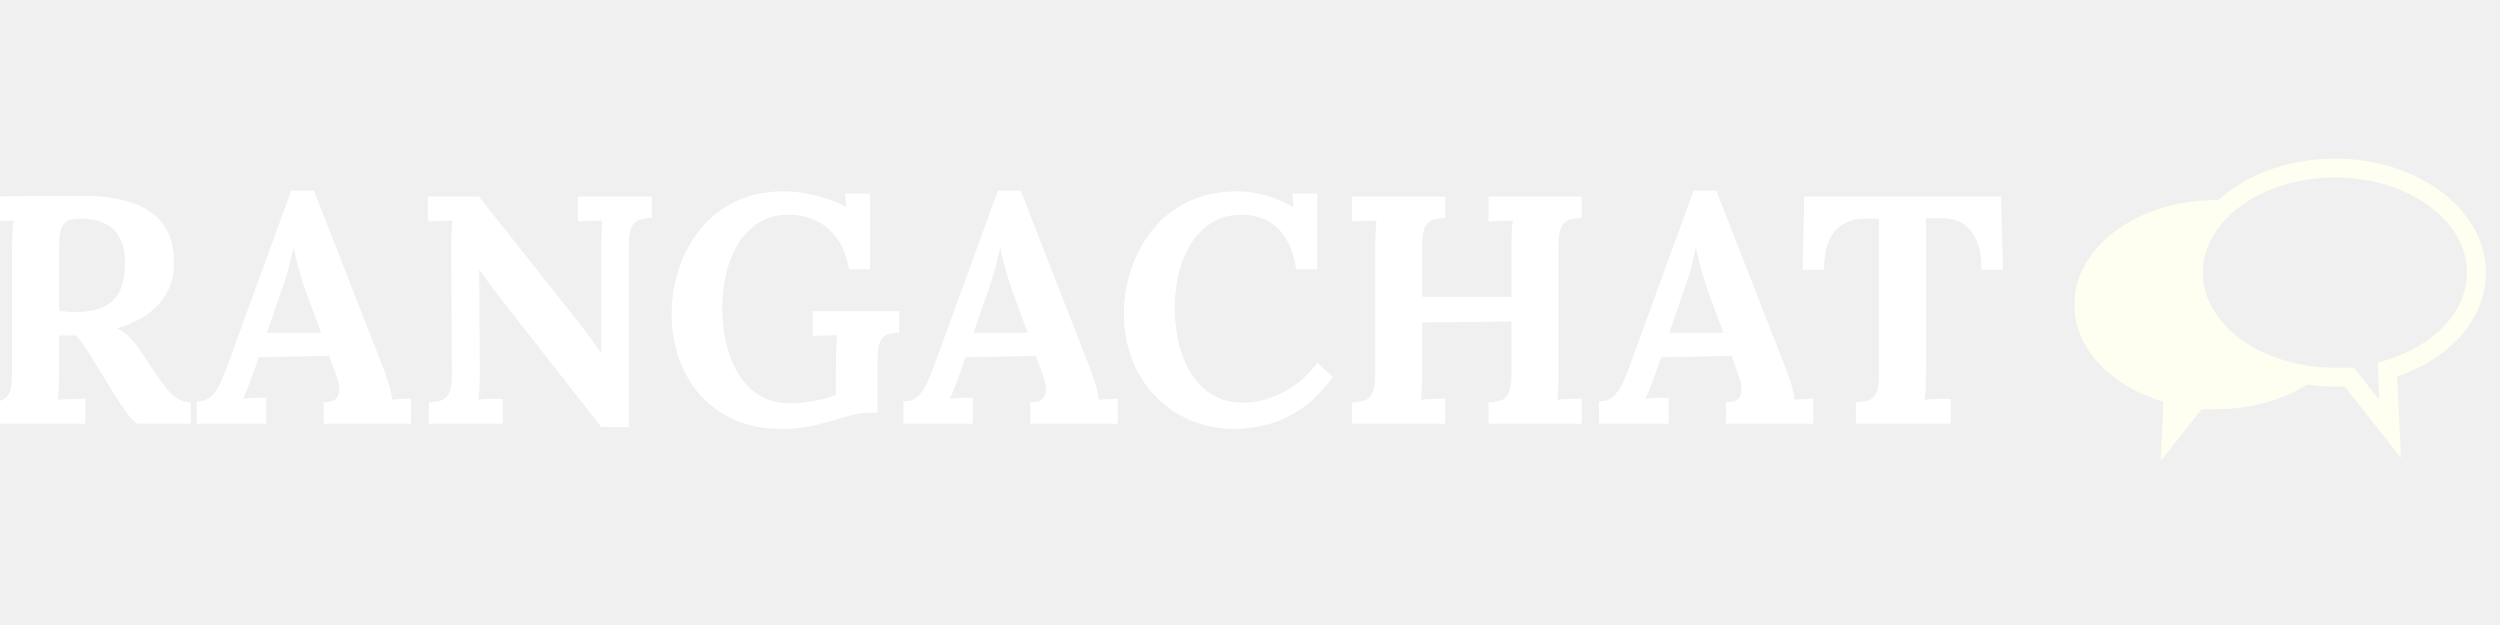
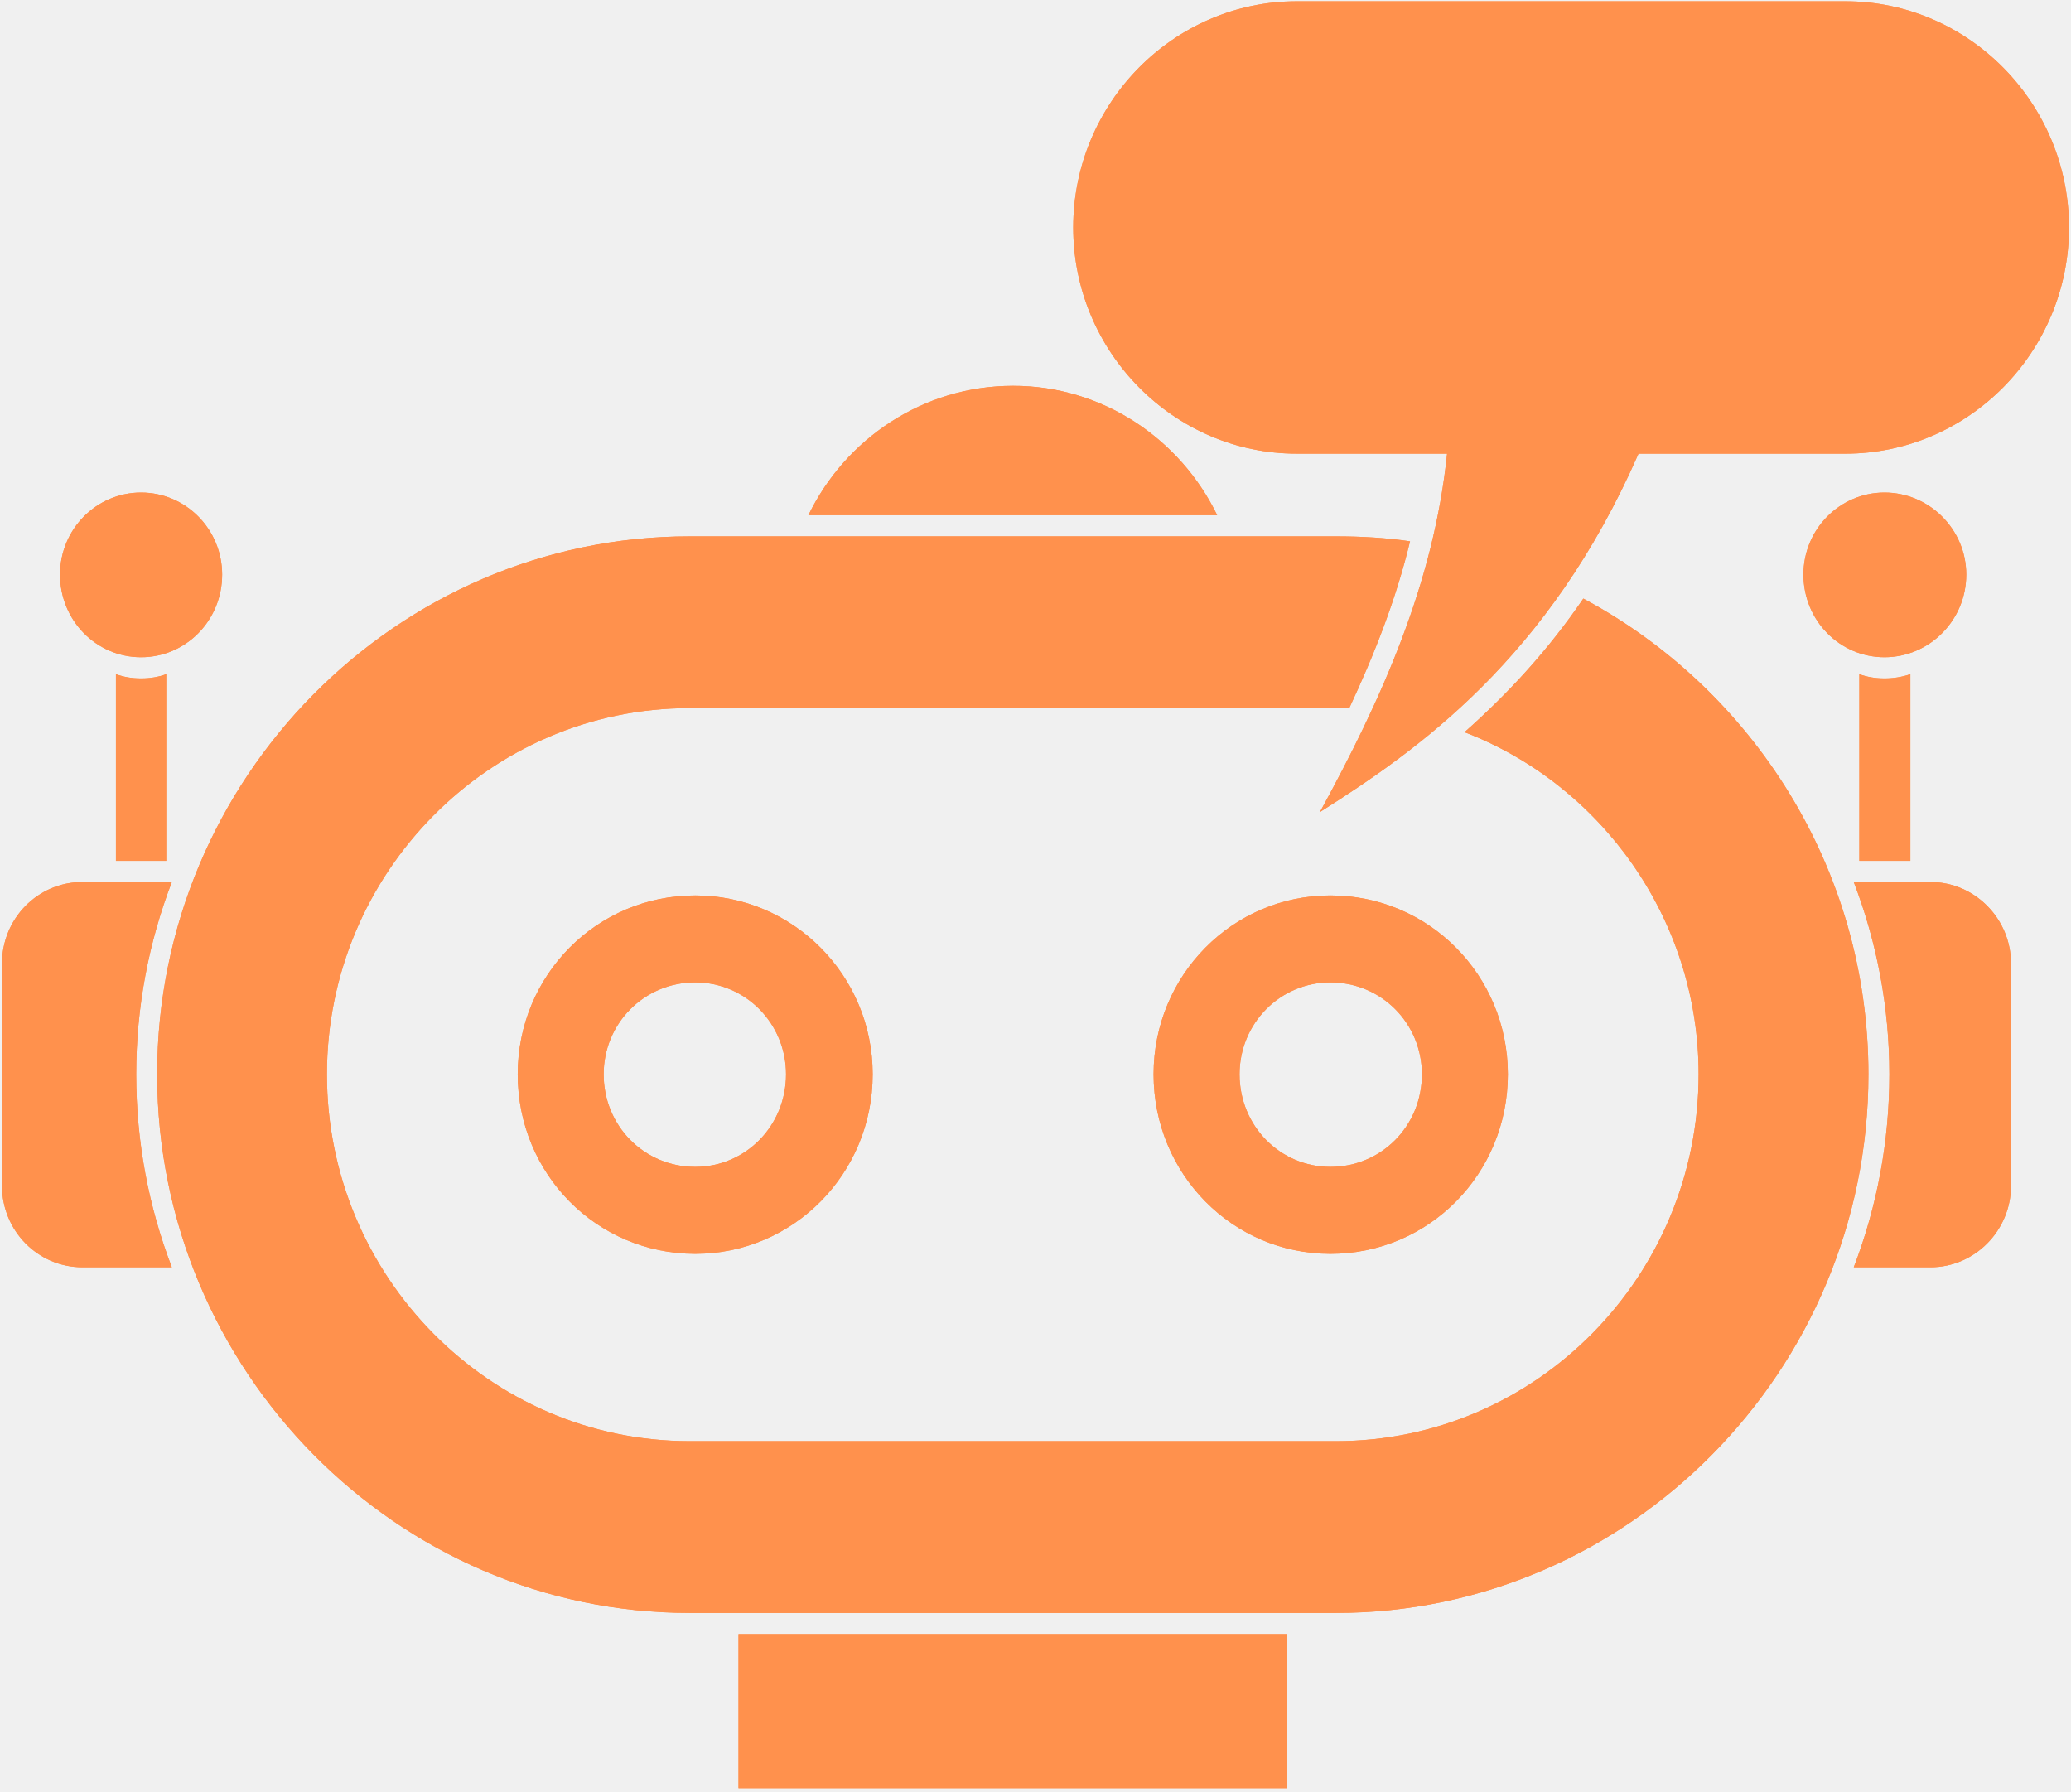
- <svg xmlns="http://www.w3.org/2000/svg" version="1.1" width="120" height="30" viewBox="0 0 120 30">
-   <g transform="matrix(1,0,0,1,-0.6060606,-0.1287117)">
-     <svg viewBox="0 0 396 48" data-background-color="#FFFFFF" preserveAspectRatio="xMidYMid meet" height="30" width="120">
-       <g id="tight-bounds" transform="matrix(1,0,0,1,0.24,0.05105917)">
-         <svg viewBox="0 0 395.52 47.898" height="47.898" width="395.52">
-           <g>
-             <svg viewBox="0 0 490.339 59.381" height="47.898" width="395.52">
-               <g>
-                 <svg viewBox="0 0 490.339 59.381" height="59.381" width="490.339">
-                   <g id="textblocktransform">
-                     <svg viewBox="0 0 490.339 59.381" height="59.381" width="490.339" id="textblock">
-                       <g>
-                         <svg viewBox="0 0 490.339 59.381" height="59.381" width="490.339">
-                           <g>
-                             <svg>
-                               <g />
-                               <g />
-                             </svg>
-                           </g>
-                           <g>
-                             <svg>
-                               <g>
-                                 <svg />
-                               </g>
-                               <g />
-                             </svg>
-                           </g>
-                           <g id="text-0">
-                             <svg viewBox="0 0 490.339 59.381" height="59.381" width="490.339">
-                               <g transform="matrix(1,0,0,1,0,6.293163)">
-                                 <svg width="395.52" viewBox="2.5 -35.9 310.18 36.7" height="46.794" data-palette-color="#FFFFFF">
-                                   <path d="M17.35 0L2.5 0 2.5-3.3Q3.65-3.35 4.42-3.6 5.2-3.85 5.63-4.75 6.05-5.65 6.05-7.65L6.05-7.65 6.05-26.8Q6.05-28.15 6.13-29.4 6.2-30.65 6.25-31.3L6.25-31.3Q5.45-31.25 4.25-31.23 3.05-31.2 2.5-31.15L2.5-31.15 2.5-35Q6.05-35.05 9.6-35.05 13.15-35.05 16.7-35.1L16.7-35.1Q21.1-35.15 24.35-34.1 27.6-33.05 29.35-30.7 31.1-28.35 31-24.35L31-24.35Q30.95-22.25 29.98-20.35 29-18.45 27.08-17 25.15-15.55 22.2-14.7L22.2-14.7Q23.15-14.3 24.08-13.4 25-12.5 25.65-11.5L25.65-11.5 28-8Q29.1-6.3 29.95-5.3 30.8-4.3 31.65-3.83 32.5-3.35 33.6-3.3L33.6-3.3 33.6 0 25.35 0Q24.45-0.65 23.58-1.88 22.7-3.1 21.7-4.7L21.7-4.7 18-10.7Q17.35-11.7 16.88-12.4 16.4-13.1 15.9-13.6L15.9-13.6Q15.1-13.6 14.55-13.6 14-13.6 13.3-13.6L13.3-13.6 13.3-8.25Q13.3-6.85 13.25-5.6 13.2-4.35 13.1-3.7L13.1-3.7Q13.65-3.75 14.5-3.78 15.35-3.8 16.18-3.83 17-3.85 17.35-3.85L17.35-3.85 17.35 0ZM15.7-17.2L15.7-17.2Q18.5-17.2 20.2-18.03 21.9-18.85 22.68-20.53 23.45-22.2 23.45-24.75L23.45-24.75Q23.45-27.15 22.7-28.53 21.95-29.9 20.83-30.58 19.7-31.25 18.55-31.43 17.4-31.6 16.65-31.6L16.65-31.6Q15.6-31.6 14.85-31.35 14.1-31.1 13.7-30.25 13.3-29.4 13.3-27.65L13.3-27.65 13.3-17.4Q13.85-17.35 14.45-17.28 15.05-17.2 15.7-17.2ZM45.2 0L34.5 0 34.5-3.45Q35.9-3.45 36.75-4.25 37.6-5.05 38.17-6.35 38.75-7.65 39.3-9.15L39.3-9.15 49.05-35.9 52.55-35.9 63.2-8.65Q63.5-7.9 64-6.38 64.5-4.85 64.6-3.7L64.6-3.7Q65.45-3.8 66.22-3.83 67-3.85 67.5-3.85L67.5-3.85 67.5 0 54.05 0 54.05-3.3Q55.45-3.3 55.97-3.88 56.5-4.45 56.45-5.45 56.4-6.45 55.9-7.7L55.9-7.7 54.9-10.45 44.05-10.25 43.25-7.9Q43-7.25 42.52-5.98 42.05-4.7 41.65-3.85L41.65-3.85Q42.45-3.95 43.57-3.98 44.7-4 45.2-4L45.2-4 45.2 0ZM47.55-20.5L45.3-14 53.65-14 51.35-20.25Q50.7-22.05 50.2-23.88 49.7-25.7 49.45-27.1L49.45-27.1 49.4-27.1Q49.2-26.25 48.8-24.55 48.4-22.85 47.55-20.5L47.55-20.5ZM101.05 0.5L96.8 0.5 80.8-19.95Q80.15-20.8 79.45-21.75 78.75-22.7 78.05-23.7L78.05-23.7 78-23.7 78.1-8.2Q78.1-6.85 78.05-5.6 78-4.35 77.9-3.7L77.9-3.7Q78.7-3.8 79.92-3.83 81.15-3.85 81.65-3.85L81.65-3.85 81.65 0 70.25 0 70.25-3.3Q71.4-3.35 72.17-3.6 72.95-3.85 73.37-4.75 73.8-5.65 73.8-7.65L73.8-7.65 73.7-26.8Q73.7-28.15 73.75-29.4 73.8-30.65 73.9-31.3L73.9-31.3Q73.1-31.25 71.87-31.23 70.65-31.2 70.1-31.15L70.1-31.15 70.1-35 77.95-35 93.25-15.7Q94.5-14.1 95.32-12.95 96.15-11.8 96.75-10.95L96.75-10.95 96.8-10.95 96.8-26.8Q96.8-28.15 96.85-29.4 96.9-30.65 96.95-31.3L96.95-31.3Q96.15-31.25 94.95-31.23 93.75-31.2 93.2-31.15L93.2-31.15 93.2-35 104.59-35 104.59-31.7Q103.5-31.65 102.7-31.4 101.9-31.15 101.47-30.28 101.05-29.4 101.05-27.35L101.05-27.35 101.05 0.5ZM124.64 0.8L124.64 0.8Q119.24 0.8 115.44-1.58 111.64-3.95 109.64-8 107.64-12.05 107.64-17L107.64-17Q107.64-20.4 108.72-23.75 109.79-27.1 111.94-29.83 114.09-32.55 117.37-34.18 120.64-35.8 124.99-35.8L124.99-35.8Q126.34-35.8 128.04-35.52 129.74-35.25 131.47-34.7 133.19-34.15 134.54-33.35L134.54-33.35 134.34-35.45 138.19-35.45 138.19-23.8 134.94-23.8Q134.49-26.6 133.19-28.45 131.89-30.3 129.94-31.25 127.99-32.2 125.64-32.2L125.64-32.2Q123.04-32.2 121.12-31 119.19-29.8 117.94-27.8 116.69-25.8 116.07-23.25 115.44-20.7 115.44-18L115.44-18Q115.44-13.7 116.64-10.35 117.84-7 120.17-5.08 122.49-3.15 125.89-3.15L125.89-3.15Q126.84-3.15 128.14-3.3 129.44-3.45 130.74-3.75 132.04-4.05 132.94-4.5L132.94-4.5 132.94-9.15Q132.94-10.5 133.02-11.75 133.09-13 133.14-13.65L133.14-13.65Q132.34-13.6 131.14-13.58 129.94-13.55 129.39-13.5L129.39-13.5 129.39-17.35 142.69-17.35 142.69-14.05Q141.84-14 141.22-13.85 140.59-13.7 140.17-13.28 139.74-12.85 139.54-12 139.34-11.15 139.34-9.7L139.34-9.7 139.34-1.7 138.14-1.7Q136.69-1.7 135.24-1.3 133.79-0.9 132.14-0.4L132.14-0.4Q130.59 0.05 128.74 0.43 126.89 0.8 124.64 0.8ZM154.04 0L143.34 0 143.34-3.45Q144.74-3.45 145.59-4.25 146.44-5.05 147.02-6.35 147.59-7.65 148.14-9.15L148.14-9.15 157.89-35.9 161.39-35.9 172.04-8.65Q172.34-7.9 172.84-6.38 173.34-4.85 173.44-3.7L173.44-3.7Q174.29-3.8 175.07-3.83 175.84-3.85 176.34-3.85L176.34-3.85 176.34 0 162.89 0 162.89-3.3Q164.29-3.3 164.82-3.88 165.34-4.45 165.29-5.45 165.24-6.45 164.74-7.7L164.74-7.7 163.74-10.45 152.89-10.25 152.09-7.9Q151.84-7.25 151.37-5.98 150.89-4.7 150.49-3.85L150.49-3.85Q151.29-3.95 152.42-3.98 153.54-4 154.04-4L154.04-4 154.04 0ZM156.39-20.5L154.14-14 162.49-14 160.19-20.25Q159.54-22.05 159.04-23.88 158.54-25.7 158.29-27.1L158.29-27.1 158.24-27.1Q158.04-26.25 157.64-24.55 157.24-22.85 156.39-20.5L156.39-20.5ZM207.09-23.8L203.84-23.8Q203.19-27.95 201.06-30.05 198.94-32.15 195.44-32.2L195.44-32.2Q192.84-32.2 190.89-31 188.94-29.8 187.66-27.8 186.39-25.8 185.76-23.25 185.14-20.7 185.14-18L185.14-18Q185.14-13.7 186.36-10.38 187.59-7.05 189.94-5.15 192.29-3.25 195.64-3.25L195.64-3.25Q198.79-3.25 201.89-4.88 204.99-6.5 207.09-9.4L207.09-9.4 209.49-7.2Q207.04-3.85 204.34-2.13 201.64-0.4 199.06 0.2 196.49 0.8 194.44 0.8L194.44 0.8Q190.59 0.8 187.44-0.58 184.29-1.95 182.01-4.38 179.74-6.8 178.51-10.03 177.29-13.25 177.29-17L177.29-17Q177.29-20.4 178.39-23.75 179.49-27.1 181.66-29.83 183.84-32.55 187.14-34.18 190.44-35.8 194.79-35.8L194.79-35.8Q196.74-35.8 199.06-35.18 201.39-34.55 203.44-33.35L203.44-33.35 203.24-35.45 207.09-35.45 207.09-23.8ZM226.79 0L212.44 0 212.44-3.3Q213.59-3.35 214.36-3.6 215.14-3.85 215.56-4.75 215.99-5.65 215.99-7.65L215.99-7.65 215.99-26.8Q215.99-28.15 216.06-29.4 216.14-30.65 216.19-31.3L216.19-31.3Q215.39-31.25 214.19-31.23 212.99-31.2 212.44-31.15L212.44-31.15 212.44-35 226.79-35 226.79-31.7Q225.69-31.65 224.89-31.4 224.09-31.15 223.66-30.28 223.24-29.4 223.24-27.35L223.24-27.35 223.24-19.55 236.99-19.55 236.99-26.8Q236.99-28.15 237.04-29.4 237.09-30.65 237.19-31.3L237.19-31.3Q236.39-31.25 235.19-31.23 233.99-31.2 233.44-31.15L233.44-31.15 233.44-35 247.79-35 247.79-31.7Q246.69-31.65 245.89-31.4 245.09-31.15 244.66-30.28 244.24-29.4 244.24-27.35L244.24-27.35 244.24-8.2Q244.24-6.85 244.19-5.6 244.14-4.35 244.04-3.7L244.04-3.7Q244.84-3.8 246.06-3.83 247.29-3.85 247.79-3.85L247.79-3.85 247.79 0 233.44 0 233.44-3.3Q234.59-3.35 235.36-3.6 236.14-3.85 236.56-4.75 236.99-5.65 236.99-7.65L236.99-7.65 236.99-15.75 223.24-15.6 223.24-8.2Q223.24-6.85 223.19-5.6 223.14-4.35 223.04-3.7L223.04-3.7Q223.84-3.8 225.06-3.83 226.29-3.85 226.79-3.85L226.79-3.85 226.79 0ZM261.18 0L250.48 0 250.48-3.45Q251.88-3.45 252.73-4.25 253.58-5.05 254.16-6.35 254.73-7.65 255.28-9.15L255.28-9.15 265.03-35.9 268.53-35.9 279.18-8.65Q279.48-7.9 279.98-6.38 280.48-4.85 280.58-3.7L280.58-3.7Q281.43-3.8 282.21-3.83 282.98-3.85 283.48-3.85L283.48-3.85 283.48 0 270.03 0 270.03-3.3Q271.43-3.3 271.96-3.88 272.48-4.45 272.43-5.45 272.38-6.45 271.88-7.7L271.88-7.7 270.88-10.45 260.03-10.25 259.23-7.9Q258.98-7.25 258.51-5.98 258.03-4.7 257.63-3.85L257.63-3.85Q258.43-3.95 259.56-3.98 260.68-4 261.18-4L261.18-4 261.18 0ZM263.53-20.5L261.28-14 269.63-14 267.33-20.25Q266.68-22.05 266.18-23.88 265.68-25.7 265.43-27.1L265.43-27.1 265.38-27.1Q265.18-26.25 264.78-24.55 264.38-22.85 263.53-20.5L263.53-20.5ZM312.68-23.7L309.38-23.7Q309.38-26.4 308.63-28.18 307.88-29.95 306.51-30.83 305.13-31.7 303.23-31.65L303.23-31.65 300.83-31.65 300.83-8.2Q300.83-6.85 300.78-5.6 300.73-4.35 300.63-3.7L300.63-3.7Q301.48-3.8 302.81-3.83 304.13-3.85 304.63-3.85L304.63-3.85 304.63 0 290.03 0 290.03-3.3Q291.18-3.35 291.96-3.6 292.73-3.85 293.16-4.75 293.58-5.65 293.58-7.65L293.58-7.65 293.58-31.6 291.28-31.6Q288.43-31.55 286.78-29.65 285.13-27.75 285.13-23.7L285.13-23.7 281.83-23.7 282.08-35 312.38-35 312.68-23.7Z" opacity="1" transform="matrix(1,0,0,1,0,0)" fill="#FFFFFF" className="wordmark-text-0" data-fill-palette-color="primary" />
-                                 </svg>
-                               </g>
-                               <g>
-                                 <svg version="1.1" x="409.539" y="0" viewBox="7.552 18.479 87.468 64.281" enable-background="new 0 0 100 100" xml:space="preserve" height="59.381" width="80.8" className="icon-s-0" data-fill-palette-color="accent" id="s-0">
-                                   <path d="M31.805 41.953c0-5.497 2.443-10.57 6.546-14.639-0.238-0.004-0.474-0.013-0.712-0.013-16.615 0-30.087 9.948-30.087 22.221 0 9.36 7.837 17.36 18.926 20.634l-0.585 12.604 8.693-11.016c0 0 1.642 0 3.053 0 7.925 0 15.129-2.267 20.502-5.965C43.185 63.725 31.805 53.826 31.805 41.953z" fill="#FFFFF1" data-fill-palette-color="accent" />
-                                   <g fill="#FFFFF1" data-fill-palette-color="accent">
-                                     <path d="M76.966 82.062l-11.95-15.139h-2.081c-17.693 0-32.089-10.865-32.089-24.223 0-13.355 14.396-24.221 32.089-24.221 17.691 0 32.085 10.866 32.085 24.221 0 9.637-7.348 18.172-18.857 22.078L76.966 82.062zM62.935 22.48c-15.487 0-28.089 9.071-28.089 20.221 0 11.15 12.602 20.223 28.089 20.223h4.021l5.437 6.889-0.369-7.949 1.504-0.443C84.153 58.281 91.02 50.934 91.02 42.701 91.02 31.551 78.421 22.48 62.935 22.48z" fill="#FFFFF1" data-fill-palette-color="accent" />
-                                   </g>
-                                 </svg>
-                               </g>
-                             </svg>
-                           </g>
-                         </svg>
-                       </g>
-                     </svg>
-                   </g>
-                 </svg>
-               </g>
-             </svg>
-           </g>
-           <defs />
-         </svg>
-         <rect width="395.52" height="47.898" fill="none" stroke="none" visibility="hidden" />
-       </g>
-     </svg>
+ <svg xmlns="http://www.w3.org/2000/svg" width="400" zoomAndPan="magnify" viewBox="0 0 300 259.5" height="346" preserveAspectRatio="xMidYMid meet" version="1.0">
+   <defs>
+     <clipPath id="9bbf6a75a6">
+       <path d="M 155 0.188 L 299.711 0.188 L 299.711 118 L 155 118 Z M 155 0.188 " clip-rule="nonzero" />
+     </clipPath>
+     <clipPath id="5e1ee12d7f">
+       <path d="M 0.289 127 L 25 127 L 25 184 L 0.289 184 Z M 0.289 127 " clip-rule="nonzero" />
+     </clipPath>
+     <clipPath id="64f4ef3152">
+       <path d="M 106.75 236.066 L 186.594 236.066 L 186.594 259 L 106.75 259 Z M 106.75 236.066 " clip-rule="nonzero" />
+     </clipPath>
+     <clipPath id="662c706d14">
+       <path d="M 155 0.188 L 299.711 0.188 L 299.711 118 L 155 118 Z M 155 0.188 " clip-rule="nonzero" />
+     </clipPath>
+     <clipPath id="de050f9806">
+       <path d="M 0.289 127 L 25 127 L 25 184 L 0.289 184 Z M 0.289 127 " clip-rule="nonzero" />
+     </clipPath>
+     <clipPath id="407ca5beb1">
+       <path d="M 106.75 236.066 L 186.594 236.066 L 186.594 259 L 106.75 259 Z M 106.75 236.066 " clip-rule="nonzero" />
+     </clipPath>
+   </defs>
+   <path fill="#ff914d" d="M 146.762 55.883 C 133.703 55.883 122.469 63.562 117.102 74.617 L 176.316 74.617 C 170.953 63.562 159.719 55.883 146.762 55.883 " fill-opacity="1" fill-rule="nonzero" />
+   <path fill="#ff914d" d="M 269.34 97.652 L 269.34 124.684 L 276.73 124.684 L 276.73 97.652 C 275.516 98.062 274.301 98.266 272.984 98.266 C 271.668 98.266 270.453 98.062 269.34 97.652 " fill-opacity="1" fill-rule="nonzero" />
+   <path fill="#ff914d" d="M 192.715 142.293 C 200.105 142.293 205.977 148.23 205.977 155.602 C 205.977 163.078 200.105 169.016 192.715 169.016 C 185.43 169.016 179.559 163.078 179.559 155.602 C 179.559 148.23 185.43 142.293 192.715 142.293 Z M 167.105 155.602 C 167.105 170.039 178.543 181.609 192.715 181.609 C 206.988 181.609 218.426 170.039 218.426 155.602 C 218.426 141.27 206.988 129.699 192.715 129.699 C 178.543 129.699 167.105 141.27 167.105 155.602 " fill-opacity="1" fill-rule="nonzero" />
+   <g clip-path="url(#9bbf6a75a6)">
+     <path fill="#ff914d" d="M 187.855 65.711 L 209.621 65.711 C 207.695 84.547 200.105 101.34 191.199 117.621 C 205.266 108.711 224.297 95.504 237.355 65.711 L 267.312 65.711 C 285.133 65.711 299.707 50.969 299.707 32.949 C 299.707 14.93 285.133 0.184 267.312 0.184 L 187.855 0.184 C 170.043 0.184 155.465 14.93 155.465 32.949 C 155.465 50.969 170.043 65.711 187.855 65.711 " fill-opacity="1" fill-rule="nonzero" />
  </g>
+   <path fill="#ff914d" d="M 284.828 83.219 C 284.828 76.668 279.461 71.34 272.984 71.34 C 266.508 71.34 261.242 76.668 261.242 83.219 C 261.242 89.875 266.508 95.195 272.984 95.195 C 279.461 95.195 284.828 89.875 284.828 83.219 " fill-opacity="1" fill-rule="nonzero" />
+   <g clip-path="url(#5e1ee12d7f)">
+     <path fill="#ff914d" d="M 24.891 127.754 L 11.934 127.754 C 5.453 127.754 0.293 133.078 0.293 139.531 L 0.293 171.777 C 0.293 178.23 5.453 183.555 11.934 183.555 L 24.891 183.555 C 21.551 174.852 19.73 165.43 19.73 155.602 C 19.73 145.875 21.551 136.457 24.891 127.754 " fill-opacity="1" fill-rule="nonzero" />
+   </g>
+   <path fill="#ff914d" d="M 20.438 95.195 C 26.914 95.195 32.18 89.875 32.18 83.219 C 32.18 76.668 26.914 71.34 20.438 71.34 C 13.961 71.34 8.695 76.668 8.695 83.219 C 8.695 89.875 13.961 95.195 20.438 95.195 " fill-opacity="1" fill-rule="nonzero" />
+   <path fill="#ff914d" d="M 279.664 127.754 L 268.531 127.754 C 271.871 136.457 273.691 145.875 273.691 155.602 C 273.691 165.43 271.871 174.852 268.531 183.555 L 279.664 183.555 C 286.043 183.555 291.305 178.23 291.305 171.777 L 291.305 139.531 C 291.305 133.078 286.043 127.754 279.664 127.754 " fill-opacity="1" fill-rule="nonzero" />
+   <g clip-path="url(#64f4ef3152)">
+     <path fill="#ff914d" d="M 106.98 259.215 L 186.438 259.215 L 186.438 236.691 L 106.98 236.691 L 106.98 259.215 " fill-opacity="1" fill-rule="nonzero" />
+   </g>
+   <path fill="#ff914d" d="M 229.359 86.699 C 224.398 93.969 218.73 100.215 212.148 106.051 C 231.891 113.625 246.059 133.078 246.059 155.602 C 246.059 184.883 222.477 208.738 193.523 208.738 L 99.895 208.738 C 70.945 208.738 47.359 184.883 47.359 155.602 C 47.359 126.426 70.945 102.566 99.895 102.566 L 193.523 102.566 C 194.234 102.566 194.844 102.566 195.449 102.566 C 199.09 94.789 202.23 86.801 204.254 78.406 C 200.812 77.895 197.172 77.688 193.523 77.688 L 99.895 77.688 C 57.484 77.688 22.766 112.707 22.766 155.602 C 22.766 198.5 57.484 233.621 99.895 233.621 L 193.523 233.621 C 235.938 233.621 270.656 198.5 270.656 155.602 C 270.656 125.809 253.855 99.805 229.359 86.699 " fill-opacity="1" fill-rule="nonzero" />
+   <path fill="#ff914d" d="M 16.793 97.652 L 16.793 124.684 L 24.078 124.684 L 24.078 97.652 C 22.969 98.062 21.75 98.266 20.438 98.266 C 19.121 98.266 17.906 98.062 16.793 97.652 " fill-opacity="1" fill-rule="nonzero" />
+   <path fill="#ff914d" d="M 113.863 155.602 C 113.863 163.078 107.992 169.016 100.707 169.016 C 93.316 169.016 87.445 163.078 87.445 155.602 C 87.445 148.23 93.316 142.293 100.707 142.293 C 107.992 142.293 113.863 148.23 113.863 155.602 Z M 74.996 155.602 C 74.996 170.039 86.434 181.609 100.707 181.609 C 114.875 181.609 126.414 170.039 126.414 155.602 C 126.414 141.27 114.875 129.699 100.707 129.699 C 86.434 129.699 74.996 141.27 74.996 155.602 " fill-opacity="1" fill-rule="nonzero" />
+   <path fill="#ff914d" d="M 146.762 55.883 C 133.703 55.883 122.469 63.562 117.102 74.617 L 176.316 74.617 C 170.953 63.562 159.719 55.883 146.762 55.883 " fill-opacity="1" fill-rule="nonzero" />
+   <path fill="#ff914d" d="M 269.34 97.652 L 269.34 124.684 L 276.73 124.684 L 276.73 97.652 C 275.516 98.062 274.301 98.266 272.984 98.266 C 271.668 98.266 270.453 98.062 269.34 97.652 " fill-opacity="1" fill-rule="nonzero" />
+   <path fill="#ff914d" d="M 192.715 142.293 C 200.105 142.293 205.977 148.23 205.977 155.602 C 205.977 163.078 200.105 169.016 192.715 169.016 C 185.43 169.016 179.559 163.078 179.559 155.602 C 179.559 148.23 185.43 142.293 192.715 142.293 Z M 167.105 155.602 C 167.105 170.039 178.543 181.609 192.715 181.609 C 206.988 181.609 218.426 170.039 218.426 155.602 C 218.426 141.27 206.988 129.699 192.715 129.699 C 178.543 129.699 167.105 141.27 167.105 155.602 " fill-opacity="1" fill-rule="nonzero" />
+   <g clip-path="url(#662c706d14)">
+     <path fill="#ff914d" d="M 187.855 65.711 L 209.621 65.711 C 207.695 84.547 200.105 101.34 191.199 117.621 C 205.266 108.711 224.297 95.504 237.355 65.711 L 267.312 65.711 C 285.133 65.711 299.707 50.969 299.707 32.949 C 299.707 14.93 285.133 0.184 267.312 0.184 L 187.855 0.184 C 170.043 0.184 155.465 14.93 155.465 32.949 C 155.465 50.969 170.043 65.711 187.855 65.711 " fill-opacity="1" fill-rule="nonzero" />
+   </g>
+   <path fill="#ff914d" d="M 284.828 83.219 C 284.828 76.668 279.461 71.34 272.984 71.34 C 266.508 71.34 261.242 76.668 261.242 83.219 C 261.242 89.875 266.508 95.195 272.984 95.195 C 279.461 95.195 284.828 89.875 284.828 83.219 " fill-opacity="1" fill-rule="nonzero" />
+   <g clip-path="url(#de050f9806)">
+     <path fill="#ff914d" d="M 24.891 127.754 L 11.934 127.754 C 5.453 127.754 0.293 133.078 0.293 139.531 L 0.293 171.777 C 0.293 178.23 5.453 183.555 11.934 183.555 L 24.891 183.555 C 21.551 174.852 19.73 165.43 19.73 155.602 C 19.73 145.875 21.551 136.457 24.891 127.754 " fill-opacity="1" fill-rule="nonzero" />
+   </g>
+   <path fill="#ff914d" d="M 20.438 95.195 C 26.914 95.195 32.18 89.875 32.18 83.219 C 32.18 76.668 26.914 71.34 20.438 71.34 C 13.961 71.34 8.695 76.668 8.695 83.219 C 8.695 89.875 13.961 95.195 20.438 95.195 " fill-opacity="1" fill-rule="nonzero" />
+   <path fill="#ff914d" d="M 279.664 127.754 L 268.531 127.754 C 271.871 136.457 273.691 145.875 273.691 155.602 C 273.691 165.43 271.871 174.852 268.531 183.555 L 279.664 183.555 C 286.043 183.555 291.305 178.23 291.305 171.777 L 291.305 139.531 C 291.305 133.078 286.043 127.754 279.664 127.754 " fill-opacity="1" fill-rule="nonzero" />
+   <g clip-path="url(#407ca5beb1)">
+     <path fill="#ff914d" d="M 106.98 259.215 L 186.438 259.215 L 186.438 236.691 L 106.98 236.691 L 106.98 259.215 " fill-opacity="1" fill-rule="nonzero" />
+   </g>
+   <path fill="#ff914d" d="M 229.359 86.699 C 224.398 93.969 218.73 100.215 212.148 106.051 C 231.891 113.625 246.059 133.078 246.059 155.602 C 246.059 184.883 222.477 208.738 193.523 208.738 L 99.895 208.738 C 70.945 208.738 47.359 184.883 47.359 155.602 C 47.359 126.426 70.945 102.566 99.895 102.566 L 193.523 102.566 C 194.234 102.566 194.844 102.566 195.449 102.566 C 199.09 94.789 202.23 86.801 204.254 78.406 C 200.812 77.895 197.172 77.688 193.523 77.688 L 99.895 77.688 C 57.484 77.688 22.766 112.707 22.766 155.602 C 22.766 198.5 57.484 233.621 99.895 233.621 L 193.523 233.621 C 235.938 233.621 270.656 198.5 270.656 155.602 C 270.656 125.809 253.855 99.805 229.359 86.699 " fill-opacity="1" fill-rule="nonzero" />
+   <path fill="#ff914d" d="M 16.793 97.652 L 16.793 124.684 L 24.078 124.684 L 24.078 97.652 C 22.969 98.062 21.75 98.266 20.438 98.266 C 19.121 98.266 17.906 98.062 16.793 97.652 " fill-opacity="1" fill-rule="nonzero" />
+   <path fill="#ff914d" d="M 113.863 155.602 C 113.863 163.078 107.992 169.016 100.707 169.016 C 93.316 169.016 87.445 163.078 87.445 155.602 C 87.445 148.23 93.316 142.293 100.707 142.293 C 107.992 142.293 113.863 148.23 113.863 155.602 Z M 74.996 155.602 C 74.996 170.039 86.434 181.609 100.707 181.609 C 114.875 181.609 126.414 170.039 126.414 155.602 C 126.414 141.27 114.875 129.699 100.707 129.699 C 86.434 129.699 74.996 141.27 74.996 155.602 " fill-opacity="1" fill-rule="nonzero" />
</svg>
